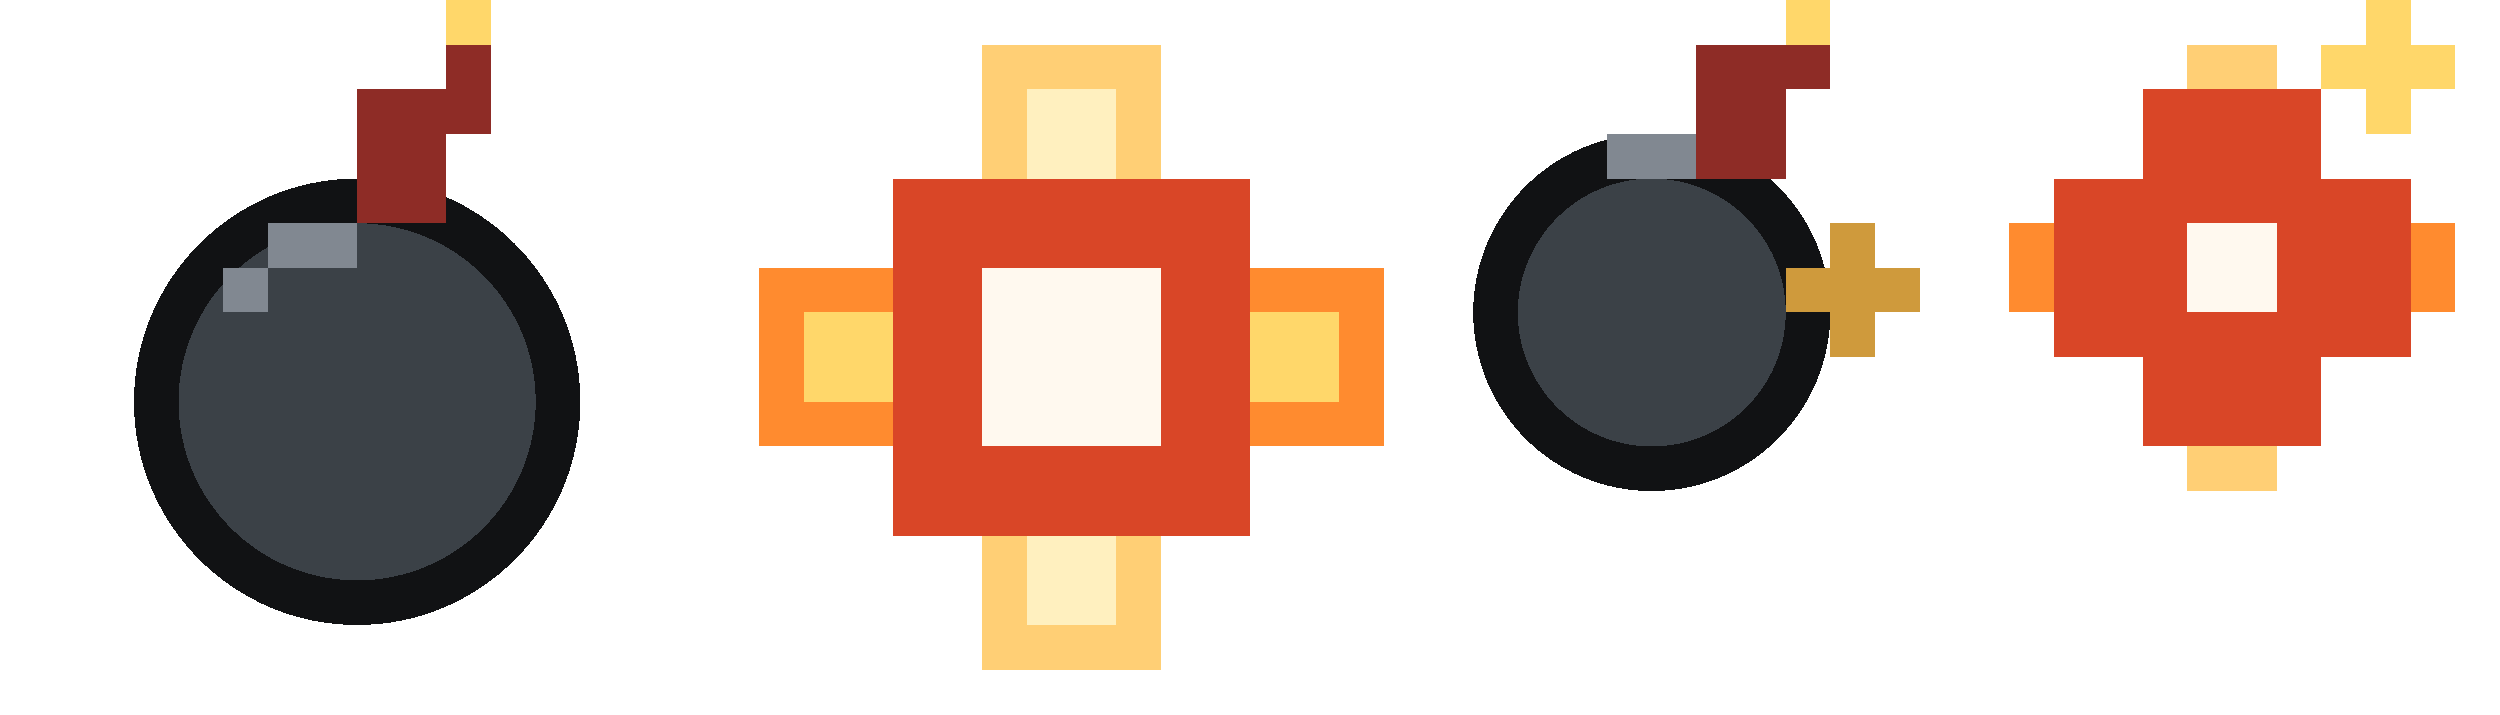
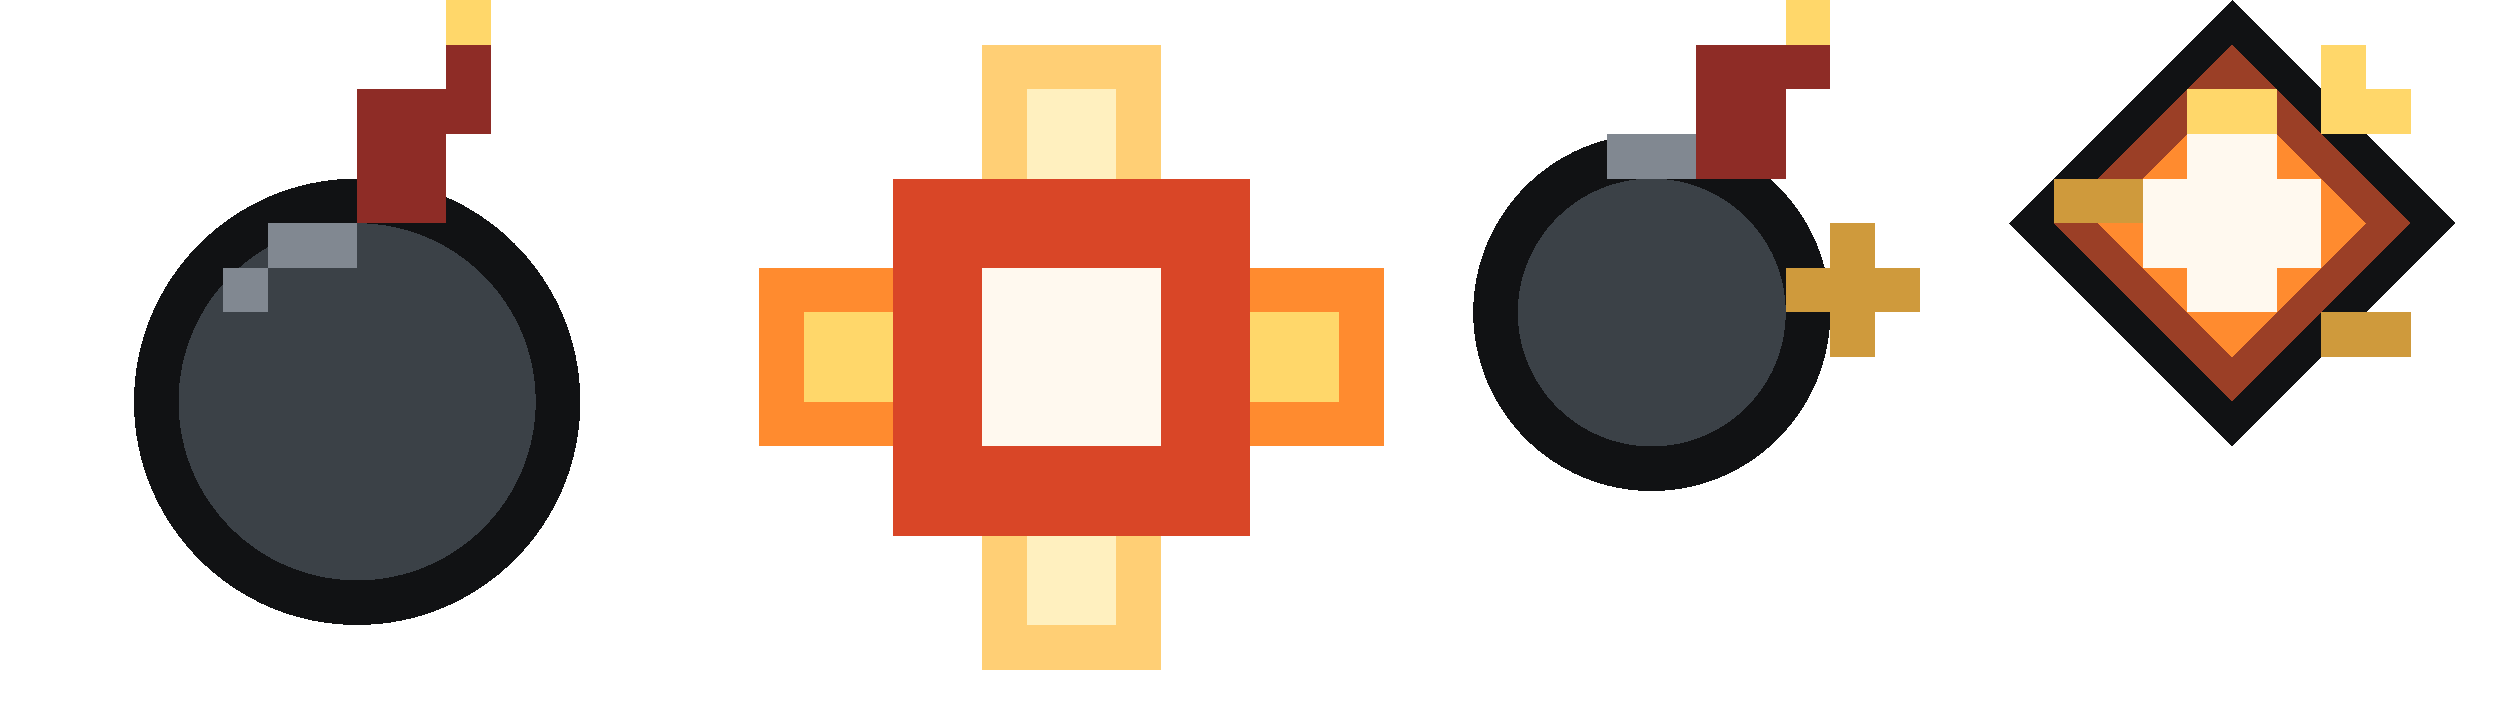
<svg xmlns="http://www.w3.org/2000/svg" width="56" height="16" viewBox="0 0 56 16" shape-rendering="crispEdges">
  <g transform="translate(0 0)">
    <circle cx="8" cy="9" r="5" fill="#111214" />
    <circle cx="8" cy="9" r="4" fill="#3b4147" />
    <rect x="6" y="5" width="2" height="1" fill="#818891" />
    <rect x="5" y="6" width="1" height="1" fill="#818891" />
    <rect x="8" y="2" width="2" height="3" fill="#8e2c26" />
    <rect x="10" y="1" width="1" height="2" fill="#8e2c26" />
    <rect x="10" y="0" width="1" height="1" fill="#ffd76a" />
  </g>
  <g transform="translate(16 0)">
    <rect x="6" y="1" width="4" height="14" fill="#ffcf75" />
    <rect x="1" y="6" width="14" height="4" fill="#ff8b2f" />
    <rect x="7" y="2" width="2" height="12" fill="#fff0bf" />
    <rect x="2" y="7" width="12" height="2" fill="#ffd76a" />
    <rect x="4" y="4" width="8" height="8" fill="#d94627" />
    <rect x="6" y="6" width="4" height="4" fill="#fff9ef" />
  </g>
  <g transform="translate(32 0)">
    <circle cx="5" cy="7" r="4" fill="#111214" />
    <circle cx="5" cy="7" r="3" fill="#3b4147" />
    <rect x="4" y="3" width="2" height="1" fill="#818891" />
    <rect x="6" y="1" width="2" height="3" fill="#8e2c26" />
    <rect x="8" y="0" width="1" height="2" fill="#8e2c26" />
    <rect x="8" y="0" width="1" height="1" fill="#ffd76a" />
    <rect x="8" y="6" width="3" height="1" fill="#cf9a3c" />
    <rect x="9" y="5" width="1" height="3" fill="#cf9a3c" />
  </g>
  <g transform="translate(44 0)">
-     <rect x="5" y="1" width="2" height="10" fill="#ffcf75" />
-     <rect x="1" y="5" width="10" height="2" fill="#ff8b2f" />
-     <rect x="4" y="2" width="4" height="8" fill="#d94627" />
-     <rect x="2" y="4" width="8" height="4" fill="#d94627" />
-     <rect x="5" y="5" width="2" height="2" fill="#fff9ef" />
-     <rect x="8" y="1" width="3" height="1" fill="#ffd76a" />
-     <rect x="9" y="0" width="1" height="3" fill="#ffd76a" />
+     <polygon points="6,0 11,5 6,10 1,5" fill="#111214" />
+     <polygon points="6,1 10,5 6,9 2,5" fill="#9b3f26" />
+     <polygon points="6,2 9,5 6,8 3,5" fill="#ff8b2f" />
+     <rect x="5" y="2" width="2" height="2" fill="#ffd76a" />
+     <rect x="4" y="4" width="4" height="2" fill="#fff9ef" />
+     <rect x="5" y="3" width="2" height="4" fill="#fff9ef" />
+     <rect x="8" y="1" width="1" height="2" fill="#ffd76a" />
+     <rect x="9" y="2" width="1" height="1" fill="#ffd76a" />
+     <rect x="2" y="4" width="2" height="1" fill="#cf9a3c" />
+     <rect x="8" y="7" width="2" height="1" fill="#cf9a3c" />
  </g>
</svg>
